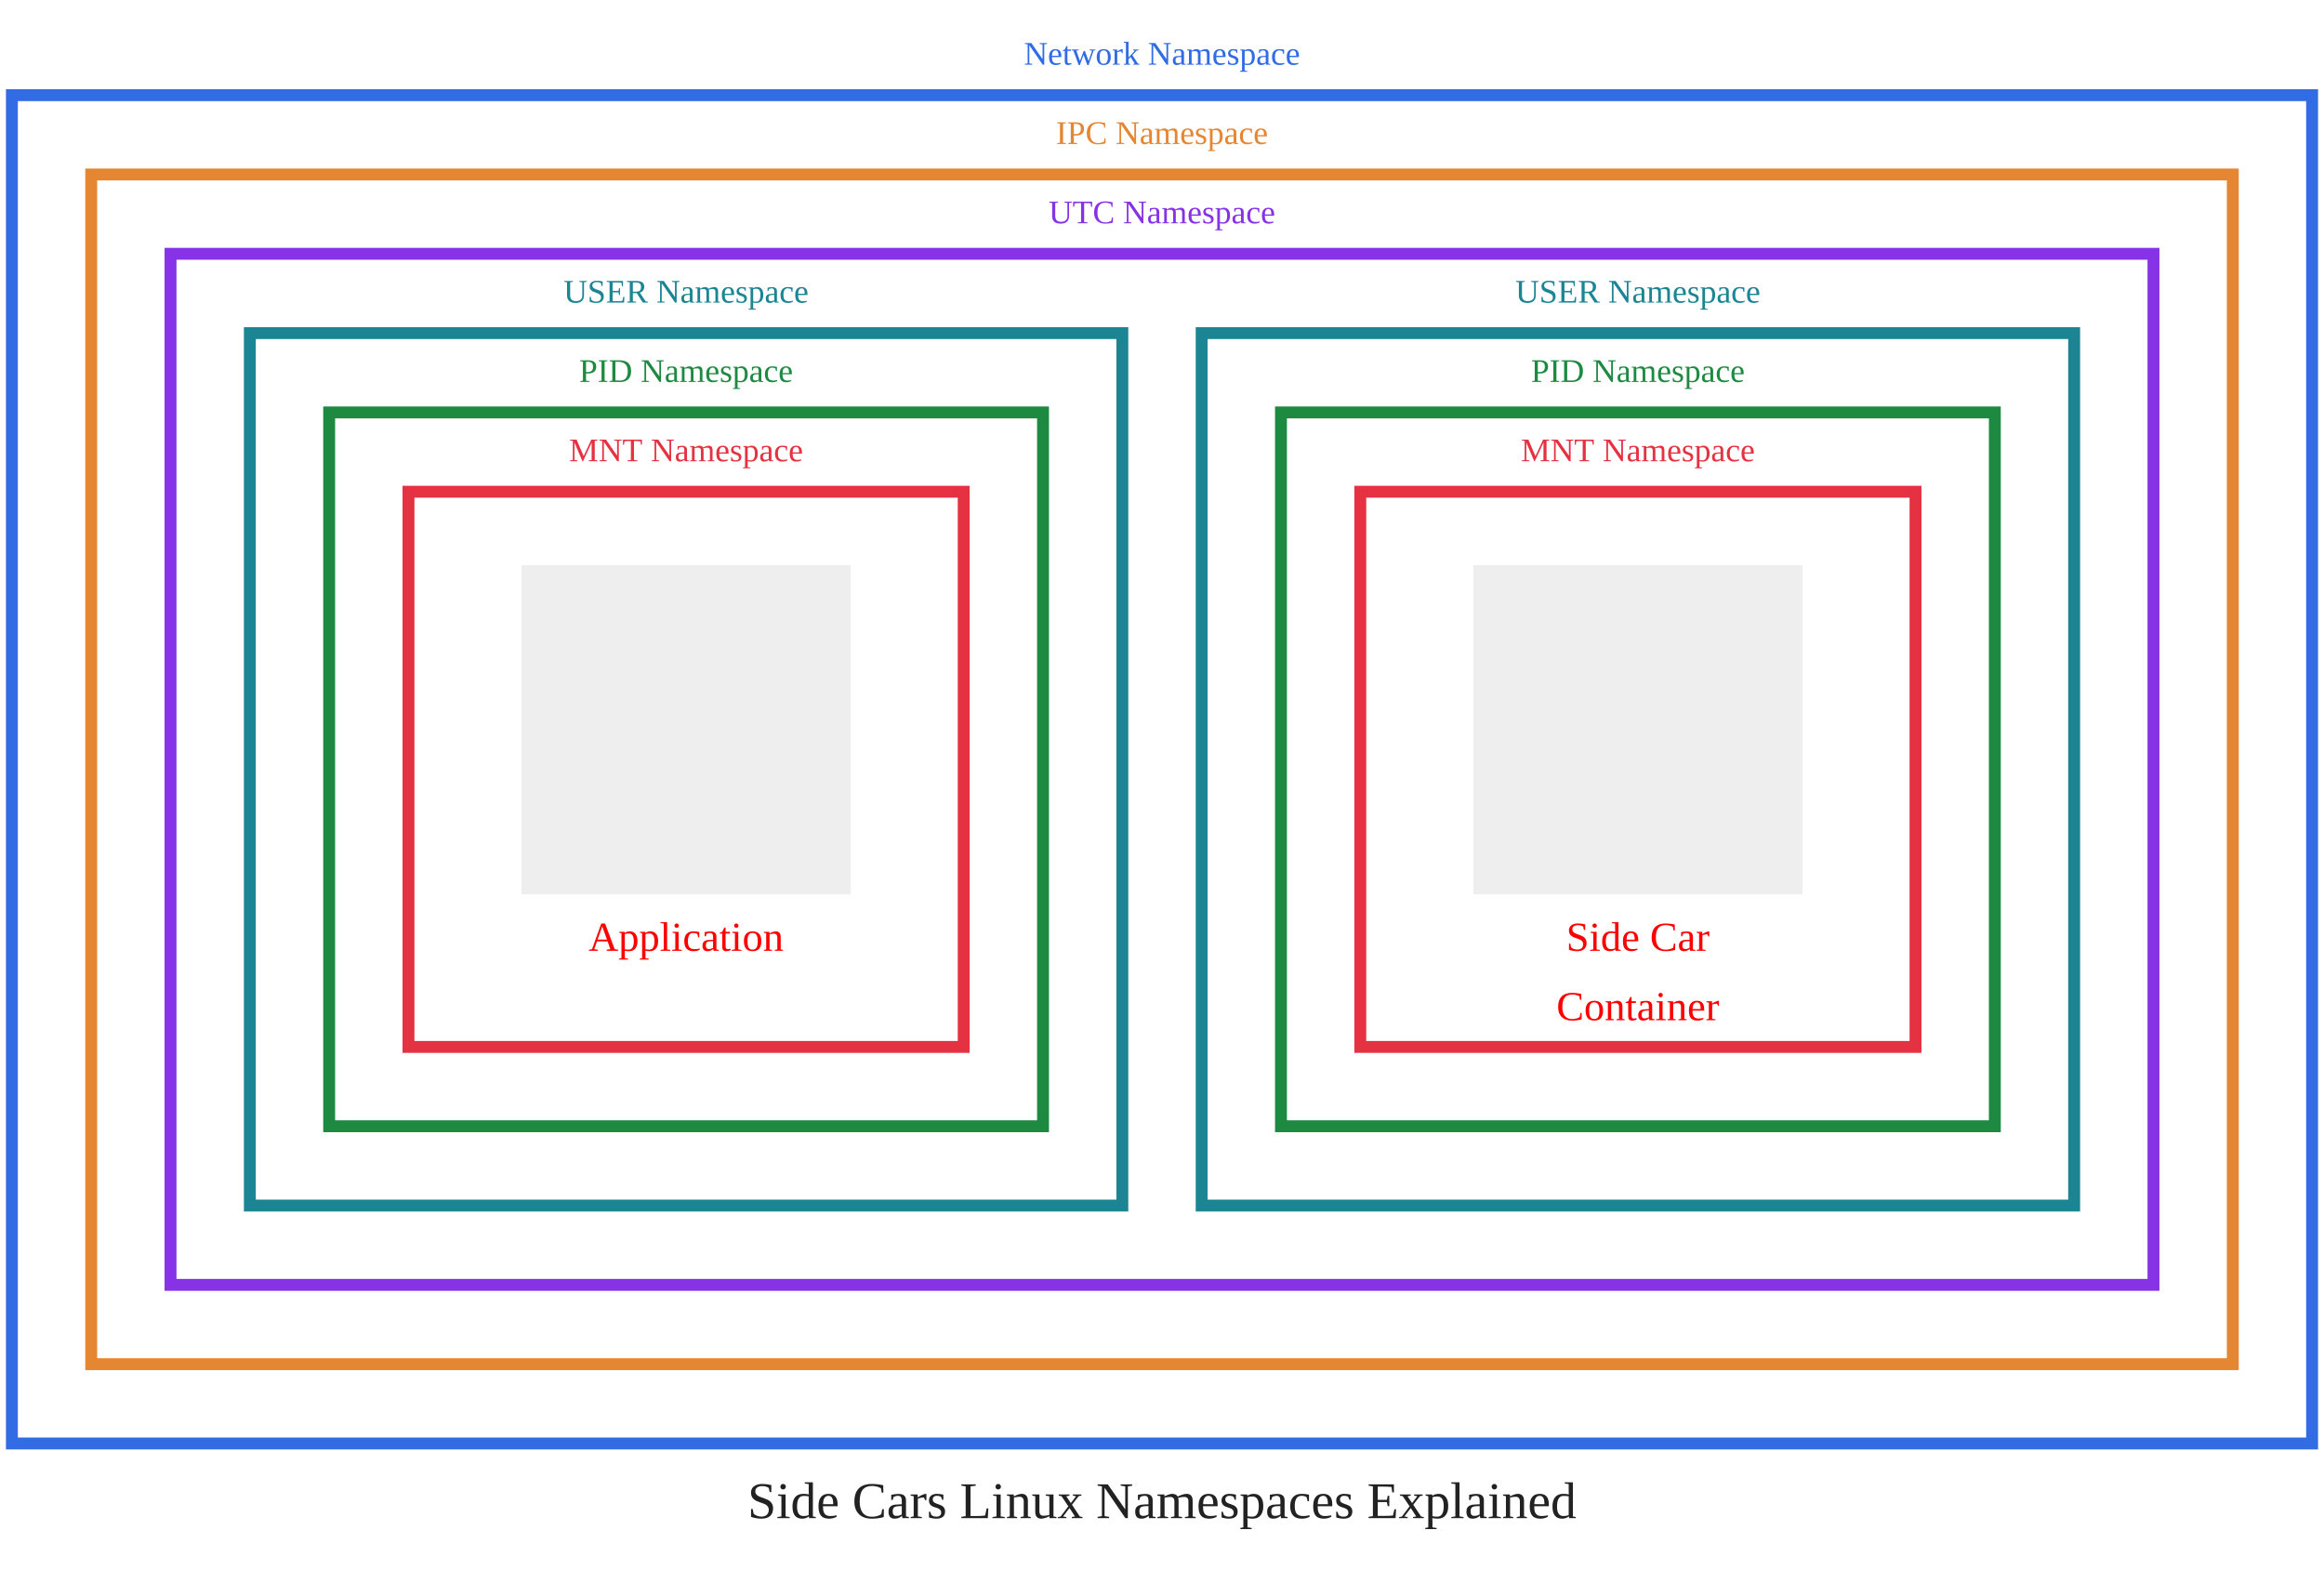
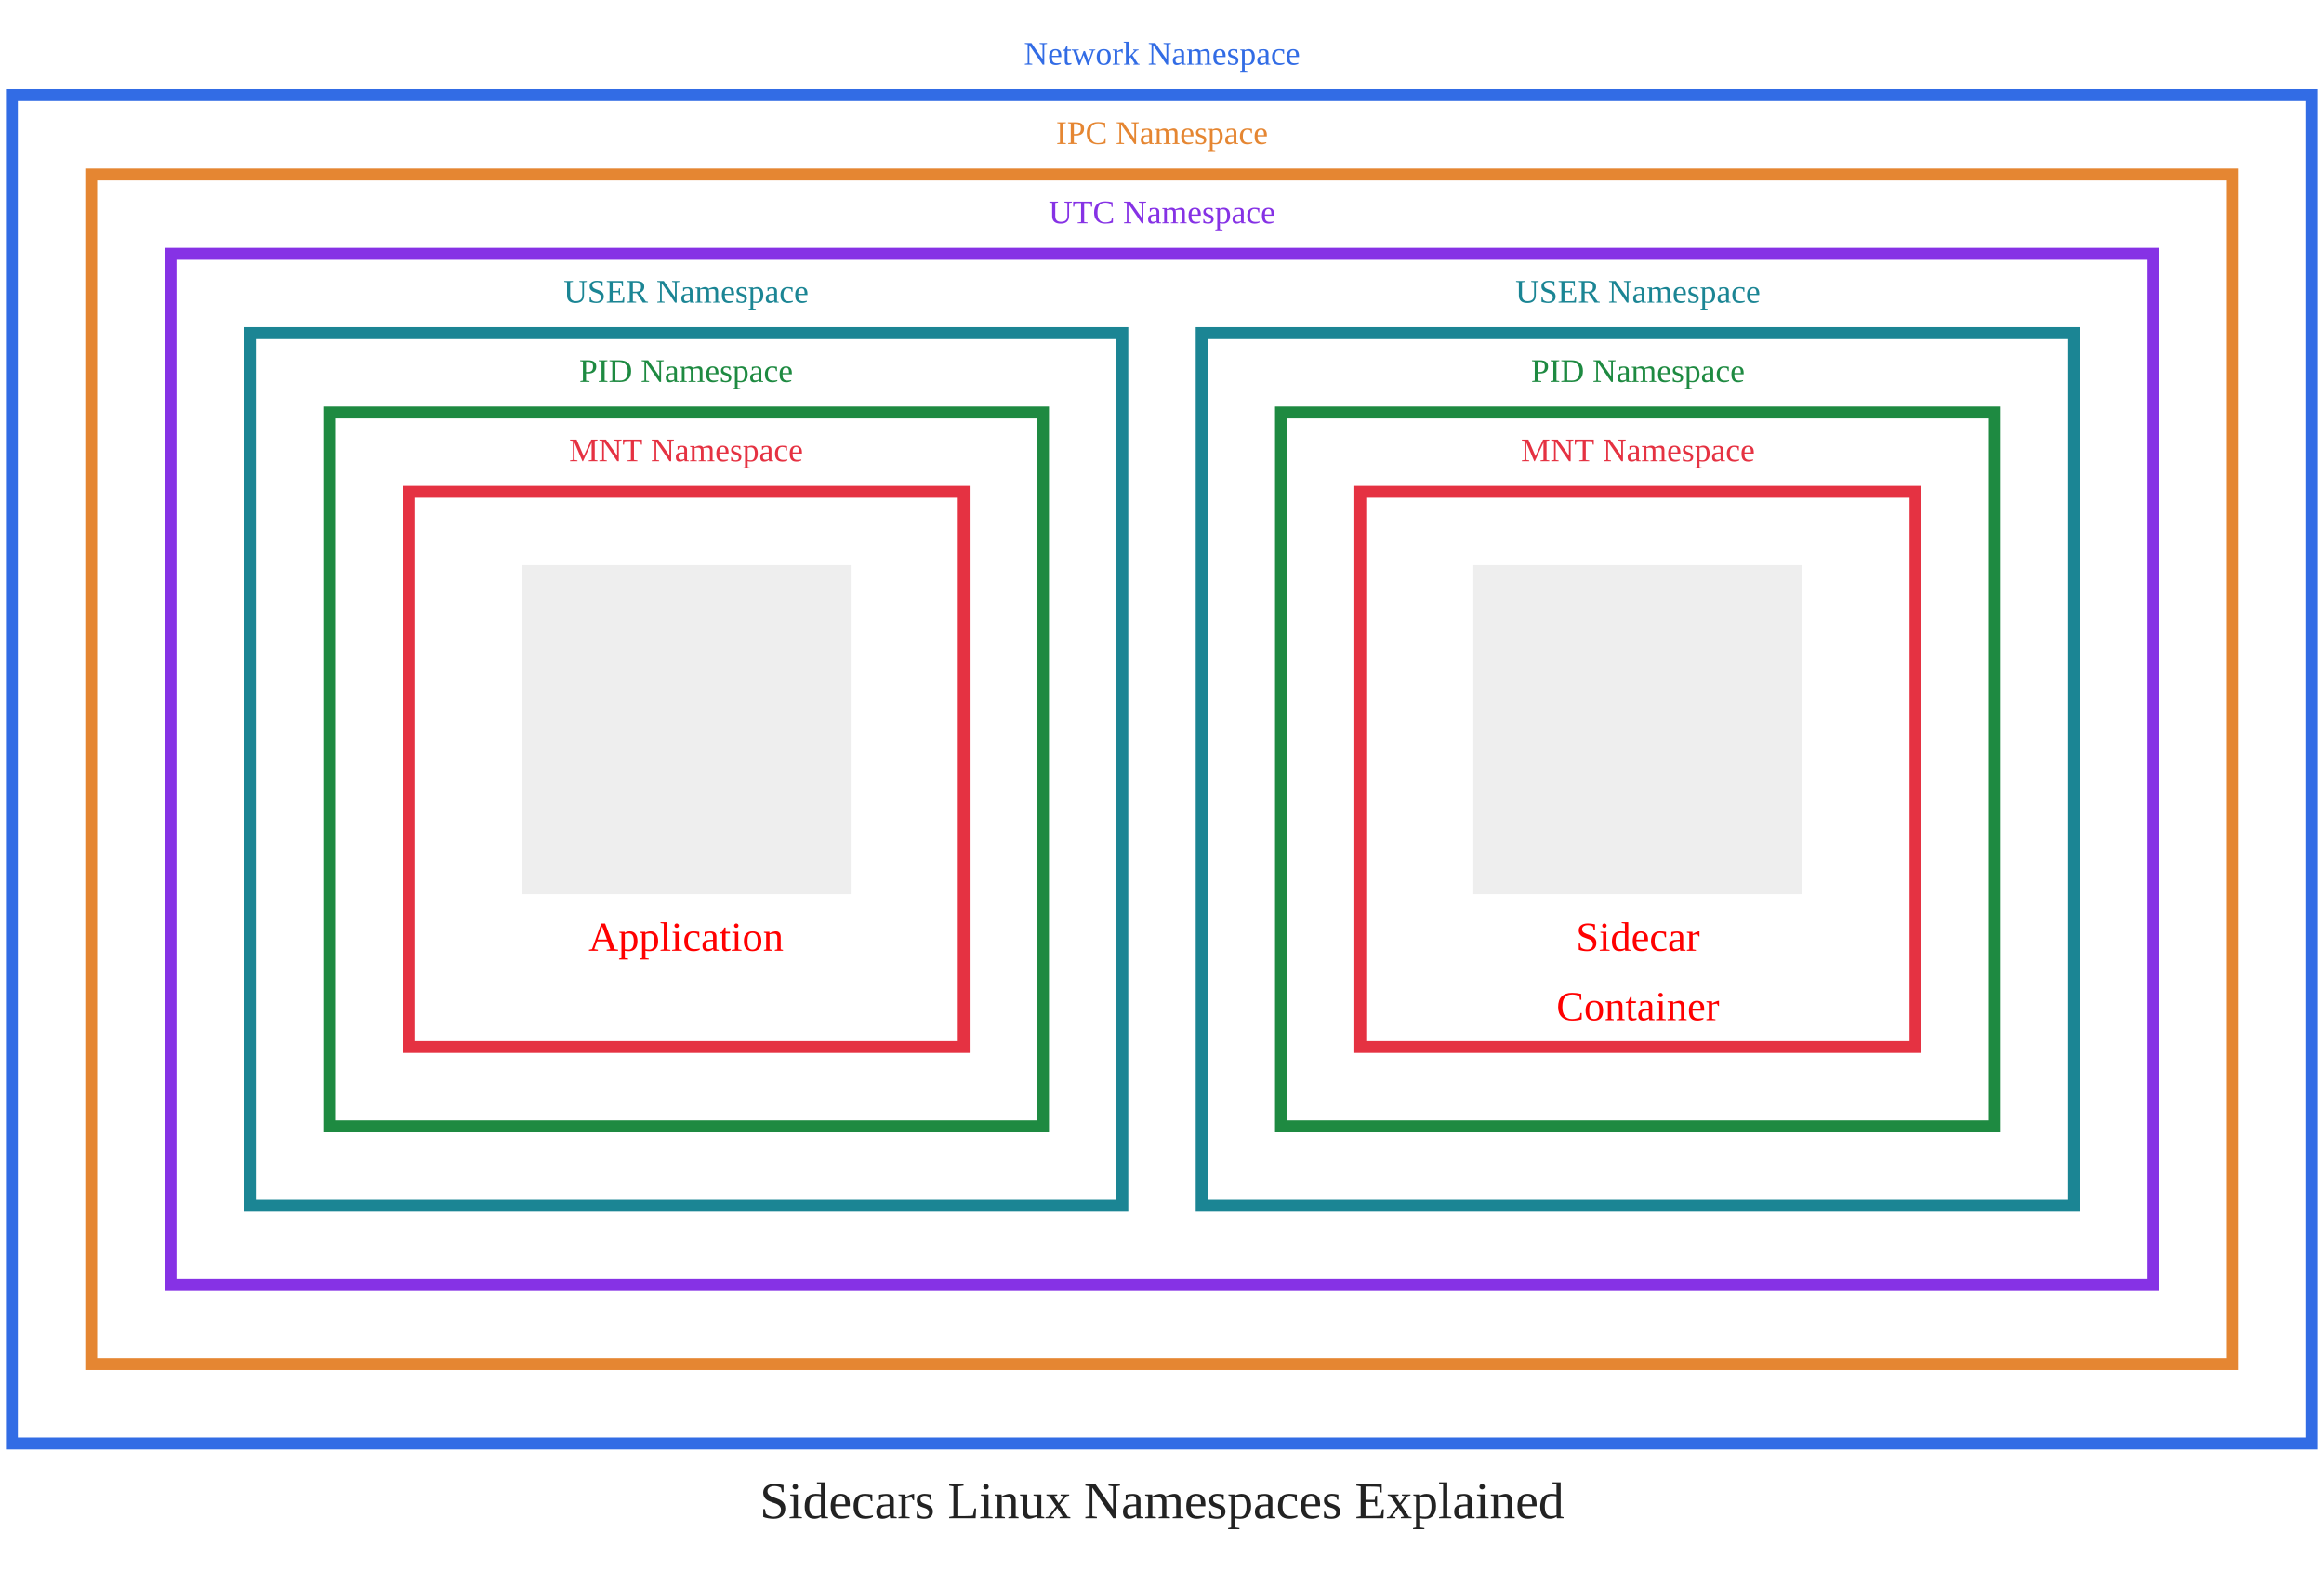
<svg xmlns="http://www.w3.org/2000/svg" style="font-size:initial;" viewBox="0 0 843.84 570.06" data-pikchr-date="20260403102956">
  <path d="M148.32,380.16L349.92,380.16L349.92,178.56L148.32,178.56Z" style="fill:none;stroke-width:4.32;stroke:rgb(229,50,66);" />
  <path d="M493.92,380.16L695.52,380.16L695.52,178.56L493.92,178.56Z" style="fill:none;stroke-width:4.32;stroke:rgb(229,50,66);" />
  <path d="M119.52,408.96L378.72,408.96L378.72,149.76L119.52,149.76Z" style="fill:none;stroke-width:4.32;stroke:rgb(30,138,65);" />
  <path d="M465.12,408.96L724.32,408.96L724.32,149.76L465.12,149.76Z" style="fill:none;stroke-width:4.32;stroke:rgb(30,138,65);" />
  <path d="M90.72,437.76L407.52,437.76L407.52,120.96L90.72,120.96Z" style="fill:none;stroke-width:4.32;stroke:rgb(27,133,148);" />
  <path d="M436.32,437.76L753.12,437.76L753.12,120.96L436.32,120.96Z" style="fill:none;stroke-width:4.32;stroke:rgb(27,133,148);" />
  <path d="M61.92,466.56L781.92,466.56L781.92,92.16L61.92,92.16Z" style="fill:none;stroke-width:4.32;stroke:rgb(134,50,229);" />
  <path d="M33.12,495.36L810.72,495.36L810.72,63.36L33.12,63.36Z" style="fill:none;stroke-width:4.32;stroke:rgb(229,134,50);" />
  <path d="M4.32,524.16L839.52,524.16L839.52,34.56L4.32,34.56Z" style="fill:none;stroke-width:4.32;stroke:rgb(50,108,229);" />
  <text x="249.12" y="163.44" text-anchor="middle" fill="rgb(229,50,66)" dominant-baseline="central">MNT Namespace</text>
  <text x="594.72" y="163.44" text-anchor="middle" fill="rgb(229,50,66)" dominant-baseline="central">MNT Namespace</text>
  <text x="249.12" y="134.64" text-anchor="middle" fill="rgb(30,138,65)" dominant-baseline="central">PID Namespace</text>
  <text x="594.72" y="134.64" text-anchor="middle" fill="rgb(30,138,65)" dominant-baseline="central">PID Namespace</text>
  <text x="249.12" y="105.84" text-anchor="middle" fill="rgb(27,133,148)" dominant-baseline="central">USER Namespace</text>
  <text x="594.72" y="105.84" text-anchor="middle" fill="rgb(27,133,148)" dominant-baseline="central">USER Namespace</text>
  <text x="421.92" y="77.04" text-anchor="middle" fill="rgb(134,50,229)" dominant-baseline="central">UTC Namespace</text>
  <text x="421.92" y="48.24" text-anchor="middle" fill="rgb(229,134,50)" dominant-baseline="central">IPC Namespace</text>
  <text x="421.92" y="19.44" text-anchor="middle" fill="rgb(50,108,229)" dominant-baseline="central">Network Namespace</text>
  <path d="M537.12,322.56L652.32,322.56L652.32,207.36L537.12,207.36Z" style="fill:rgb(238,238,238);stroke-width:4.32;stroke:rgb(238,238,238);" />
  <path d="M191.52,322.56L306.72,322.56L306.72,207.36L191.52,207.36Z" style="fill:rgb(238,238,238);stroke-width:4.32;stroke:rgb(238,238,238);" />
  <text x="249.12" y="340.2" text-anchor="middle" fill="rgb(255,0,0)" font-size="125%" dominant-baseline="central">Application</text>
-   <text x="594.72" y="340.2" text-anchor="middle" fill="rgb(255,0,0)" font-size="125%" dominant-baseline="central">Side Car</text>
+   <text x="594.72" y="340.2" text-anchor="middle" fill="rgb(255,0,0)" font-size="125%" dominant-baseline="central">Sidecar</text>
  <text x="594.72" y="365.4" text-anchor="middle" fill="rgb(255,0,0)" font-size="125%" dominant-baseline="central">Container</text>
-   <text x="421.92" y="544.95" text-anchor="middle" fill="rgb(34,34,34)" font-size="156.25%" dominant-baseline="central">Side Cars Linux Namespaces Explained</text>
+   <text x="421.92" y="544.95" text-anchor="middle" fill="rgb(34,34,34)" font-size="156.25%" dominant-baseline="central">Sidecars Linux Namespaces Explained</text>
</svg>
